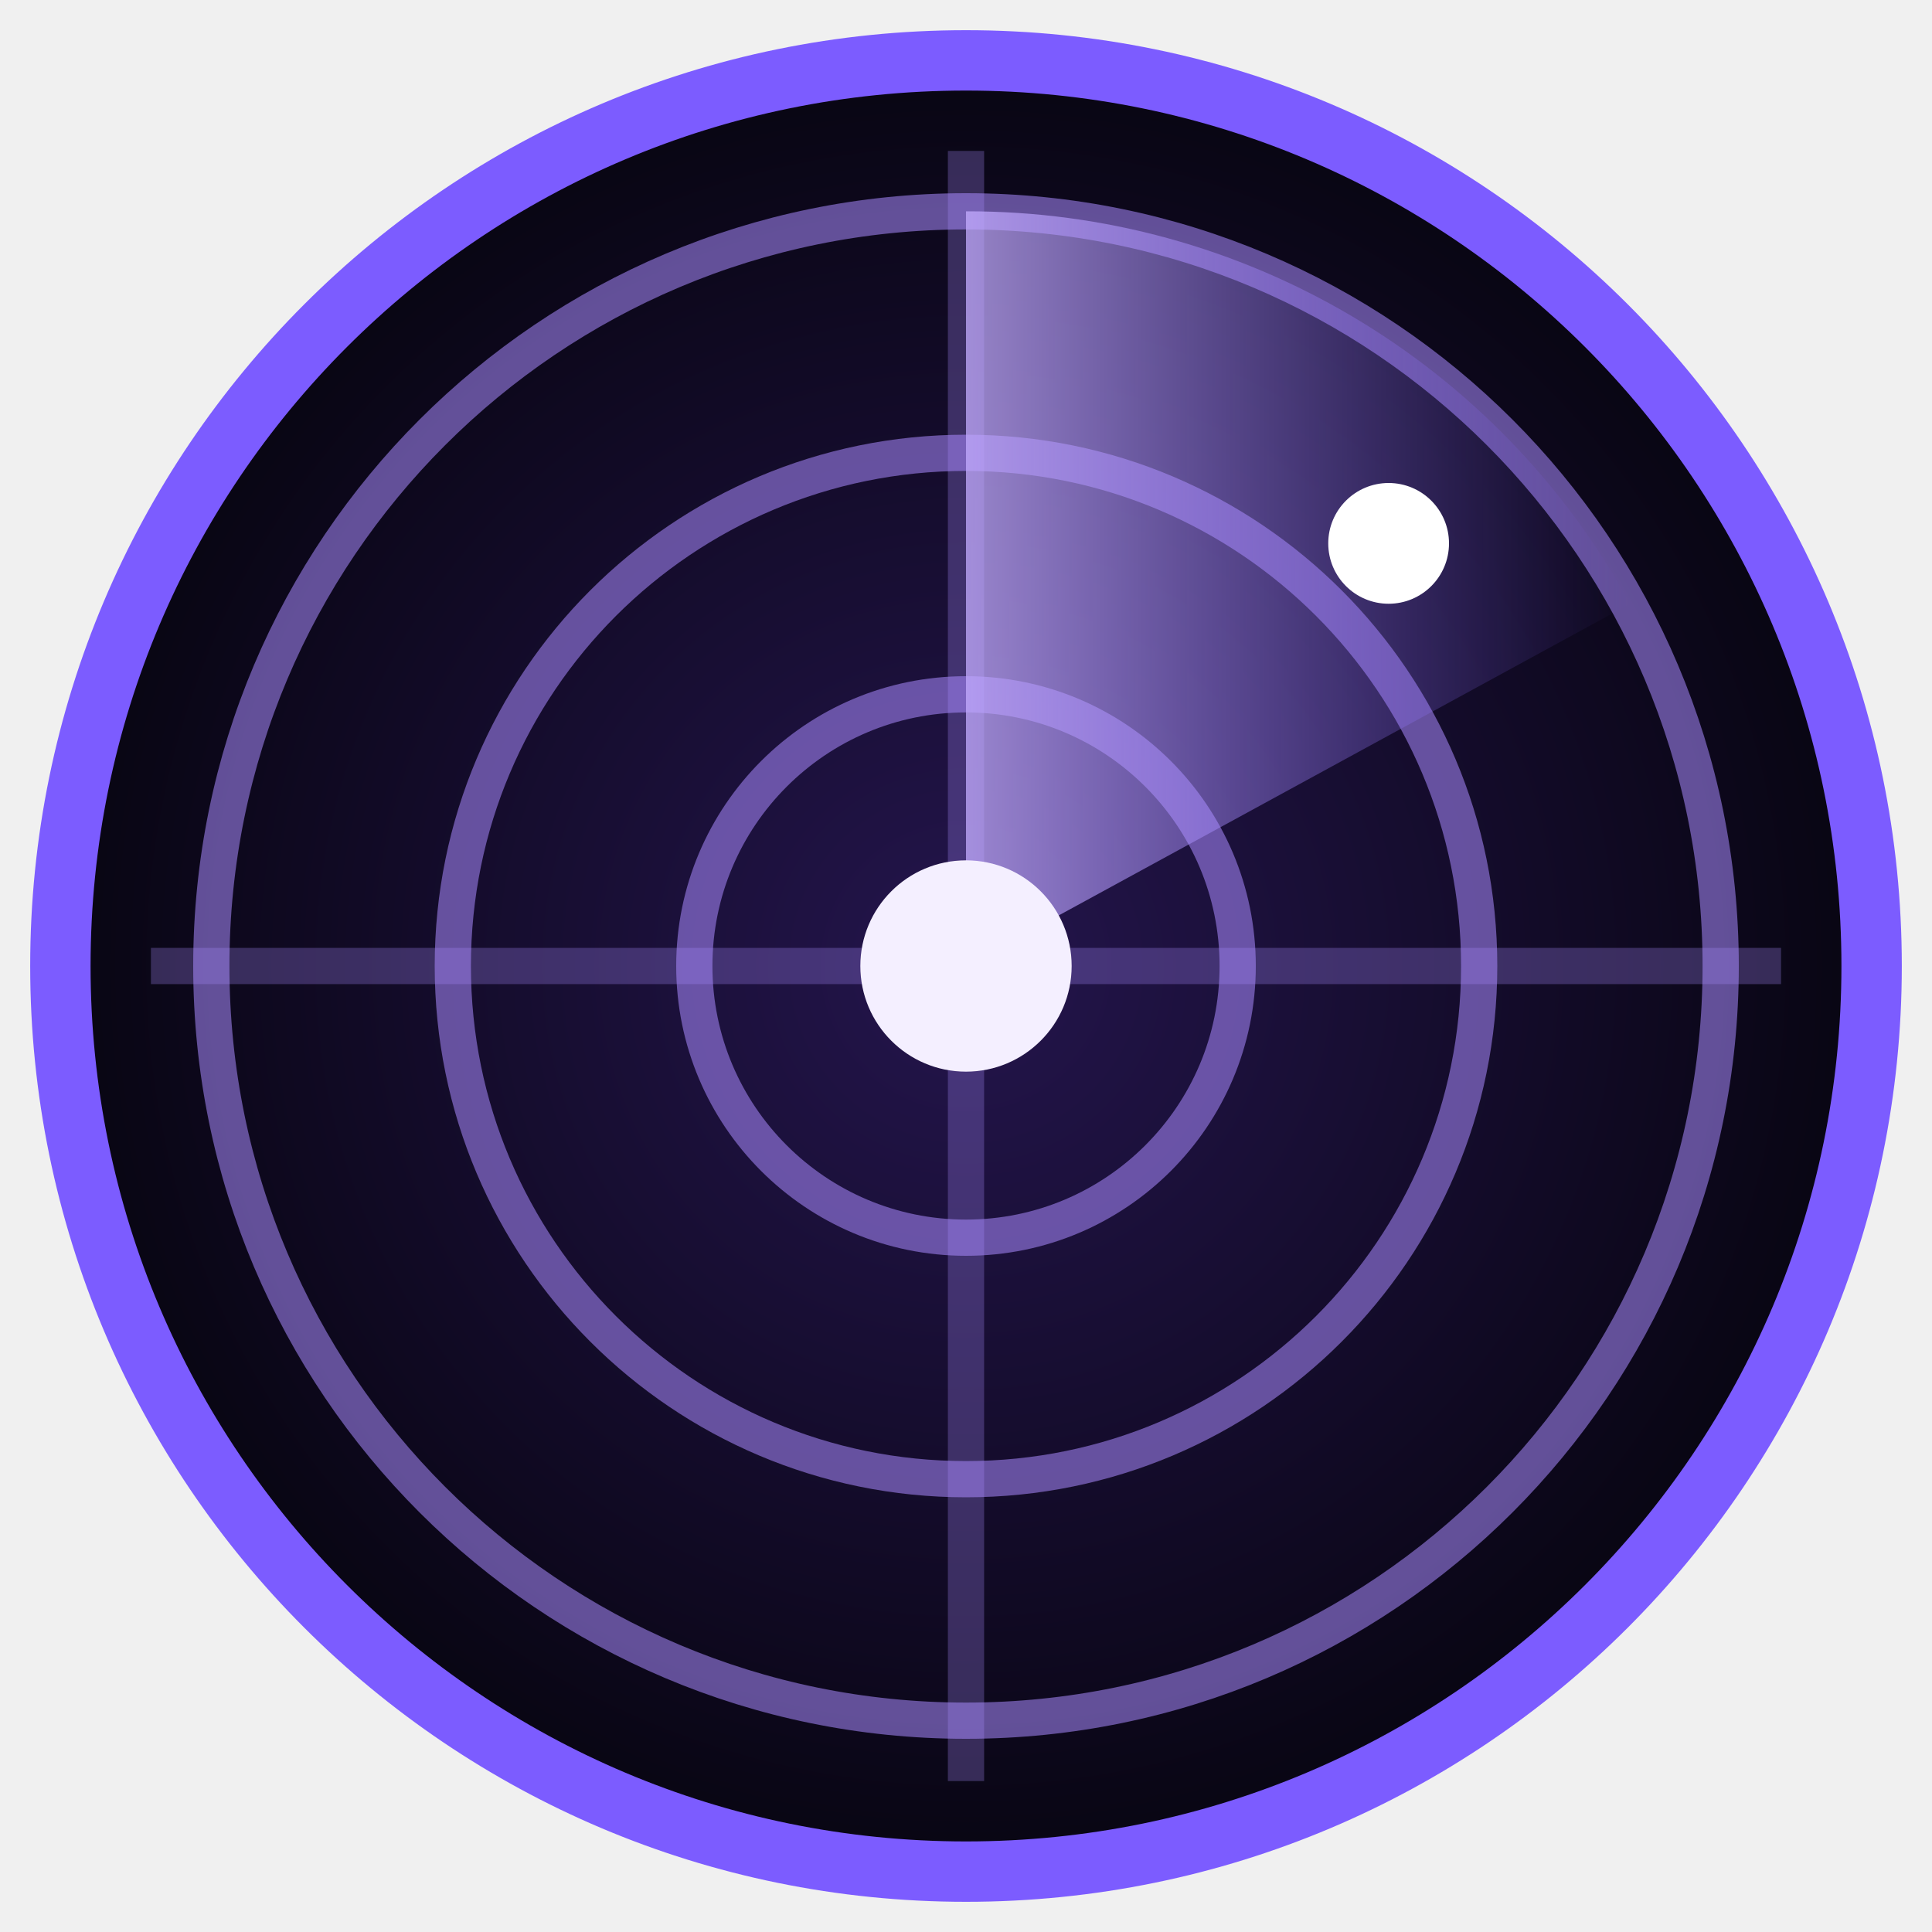
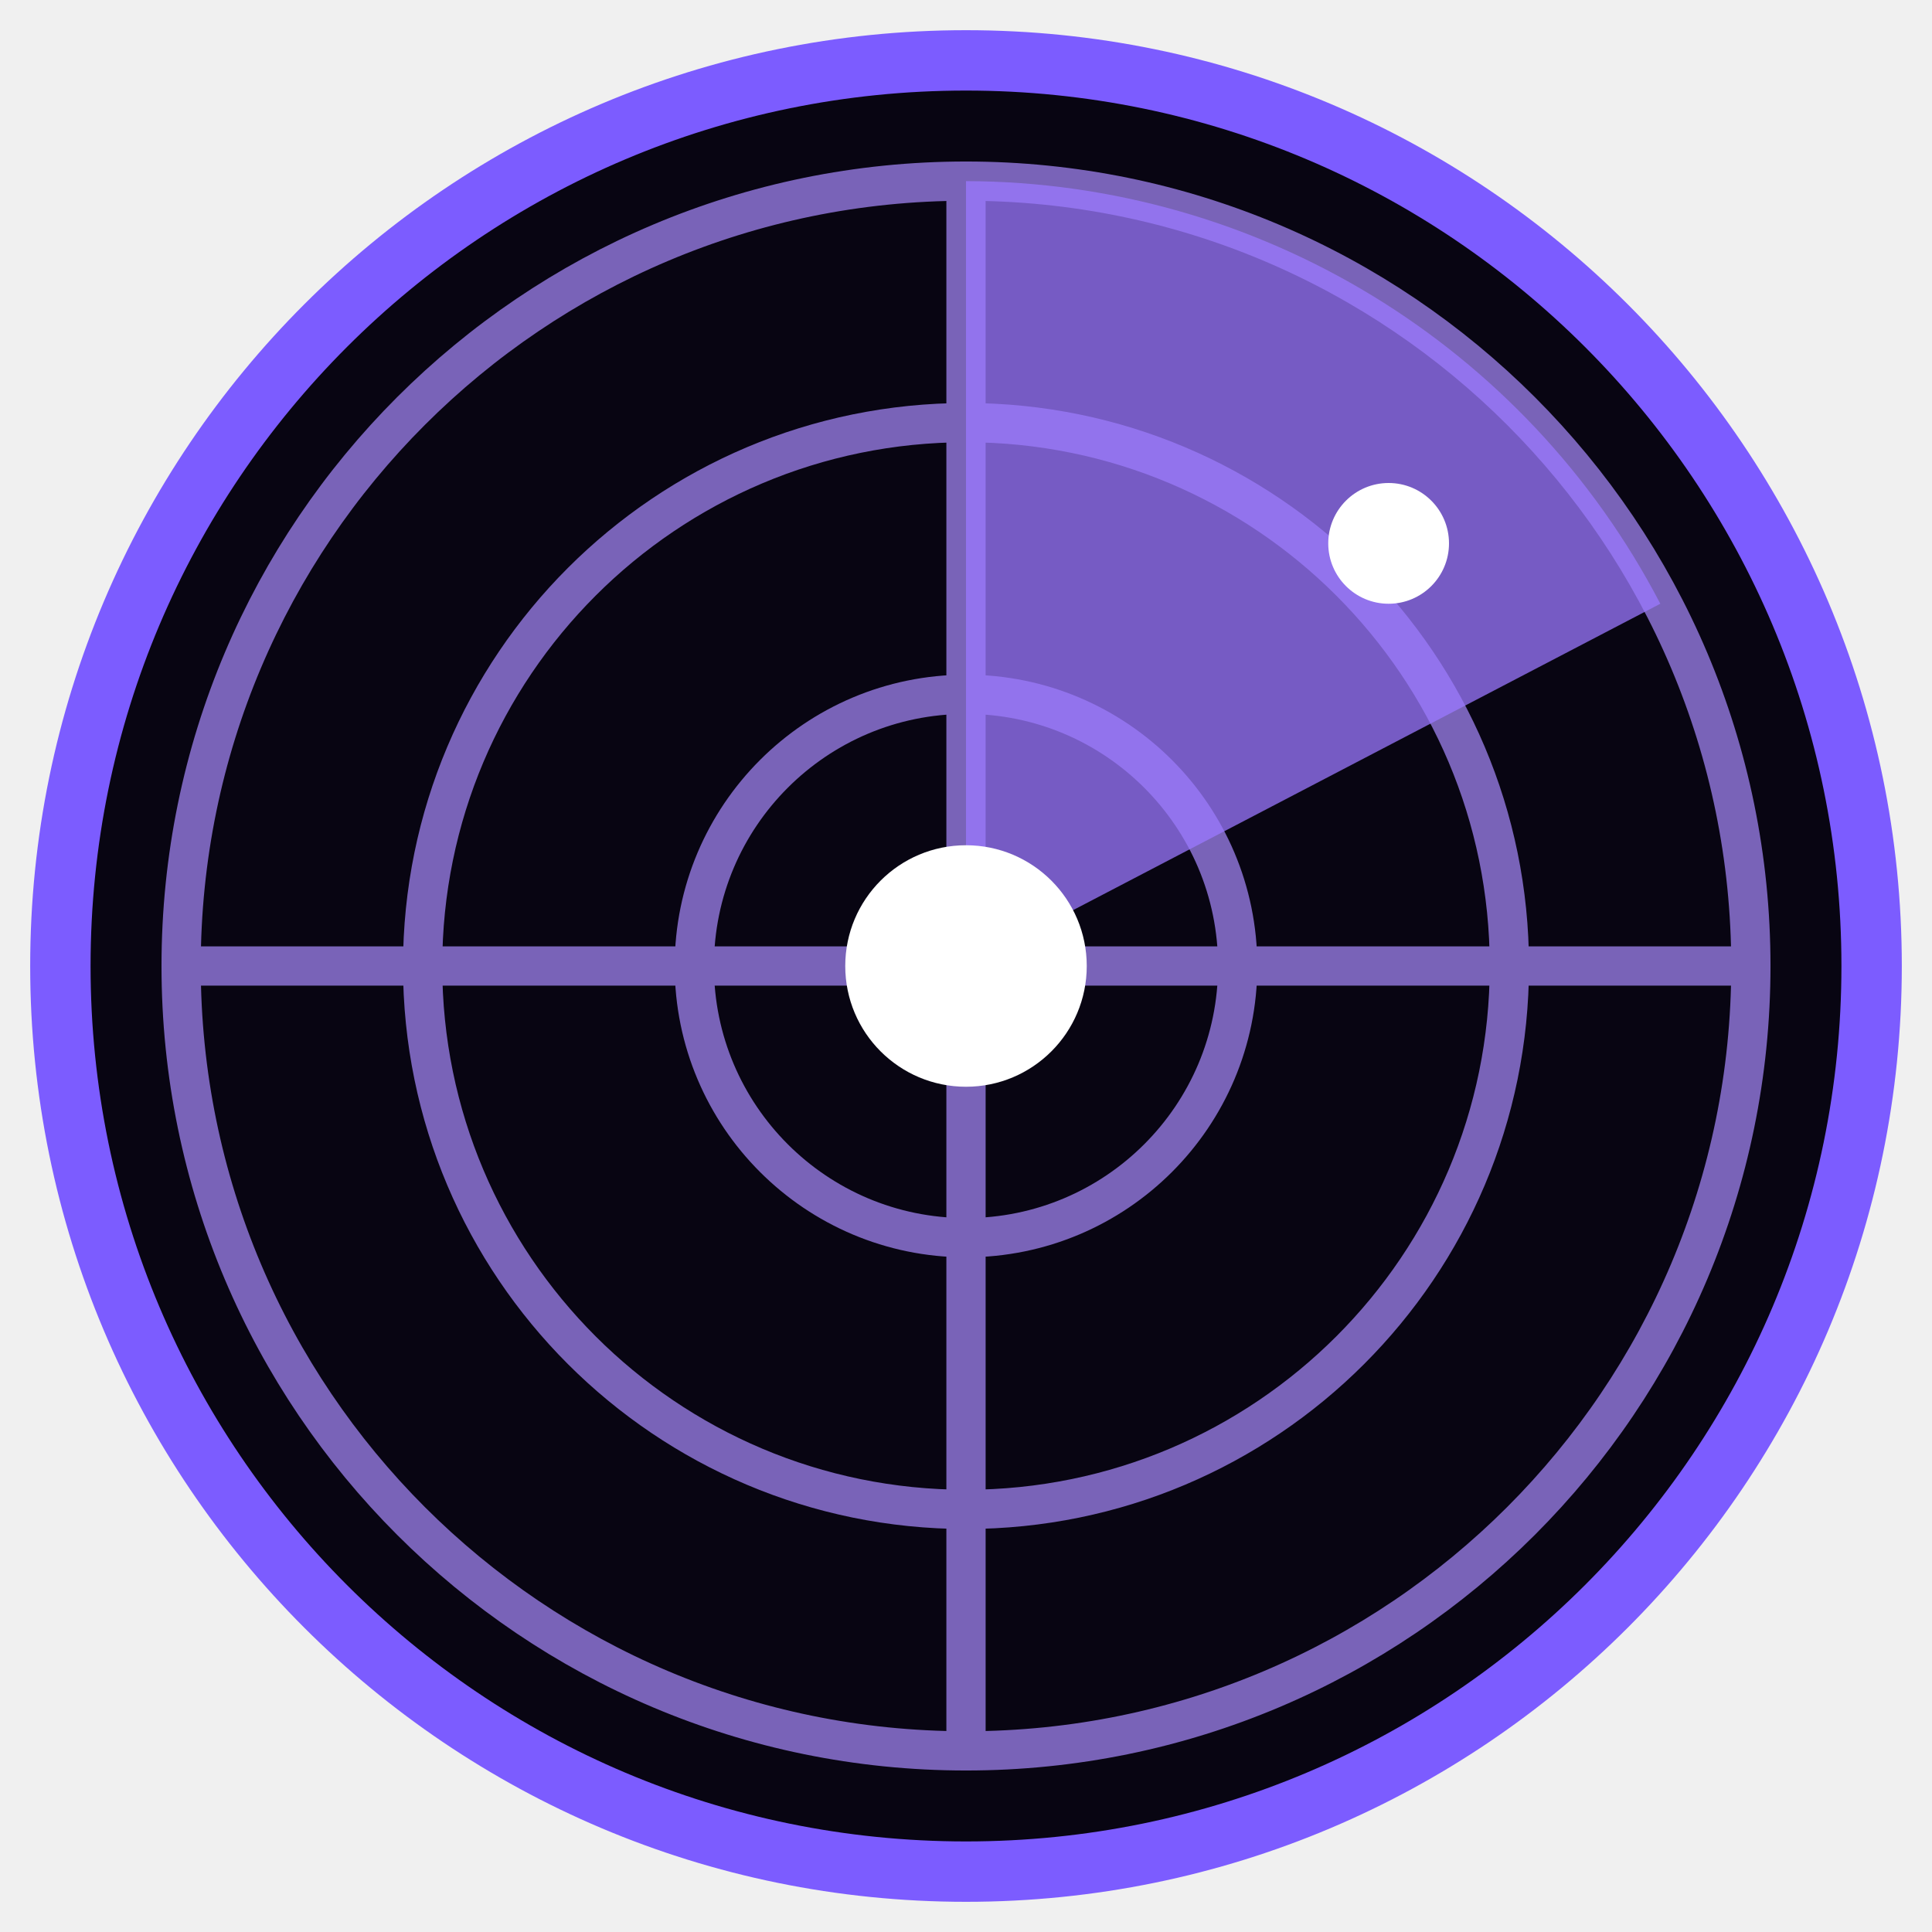
<svg xmlns="http://www.w3.org/2000/svg" viewBox="0 0 64 64">
-   <defs>
-     <radialGradient id="bg">
-       <stop stop-color="#24154d" />
-       <stop offset="1" stop-color="#080512" />
-     </radialGradient>
-     <linearGradient id="sweep">
-       <stop stop-color="#c4adff" stop-opacity=".75" />
-       <stop offset="1" stop-color="#7c5cff" stop-opacity="0" />
-     </linearGradient>
-   </defs>
-   <circle cx="32" cy="32" r="30" fill="url(#bg)" stroke="#7c5cff" stroke-width="2" />
-   <g fill="none" stroke="#a98bff" stroke-opacity=".55" stroke-width="1.2">
+   <circle cx="32" cy="32" r="30" fill="#080512" stroke="#7c5cff" stroke-width="2" />
+   <g fill="none" stroke="#a98bff" stroke-width="1.3" opacity=".7">
    <circle cx="32" cy="32" r="9" />
-     <circle cx="32" cy="32" r="17" />
-     <circle cx="32" cy="32" r="25" />
-     <path d="M5 32h54M32 5v54" stroke-opacity=".28" />
+     <circle cx="32" cy="32" r="18" />
+     <circle cx="32" cy="32" r="26" />
+     <path d="M6 32h52M32 6v52" />
  </g>
-   <path d="M32 32 L32 7 A25 25 0 0 1 54 20 Z" fill="url(#sweep)">
-     <animateTransform attributeName="transform" type="rotate" from="0 32 32" to="360 32 32" dur="2.8s" repeatCount="indefinite" />
+   <path d="M32 32V6a26 26 0 0 1 23 14z" fill="#9b78ff" opacity=".75">
+     <animateTransform attributeName="transform" type="rotate" from="0 32 32" to="360 32 32" dur="2s" repeatCount="indefinite" />
  </path>
-   <circle cx="32" cy="32" r="3.5" fill="#f4efff" />
-   <circle cx="46" cy="18" r="2" fill="#fff">
-     <animate attributeName="opacity" values=".2;1;.2" dur="1.4s" repeatCount="indefinite" />
-   </circle>
+   <circle cx="32" cy="32" r="4" fill="white" />
+   <circle cx="46" cy="18" r="2" fill="white" />
</svg>
